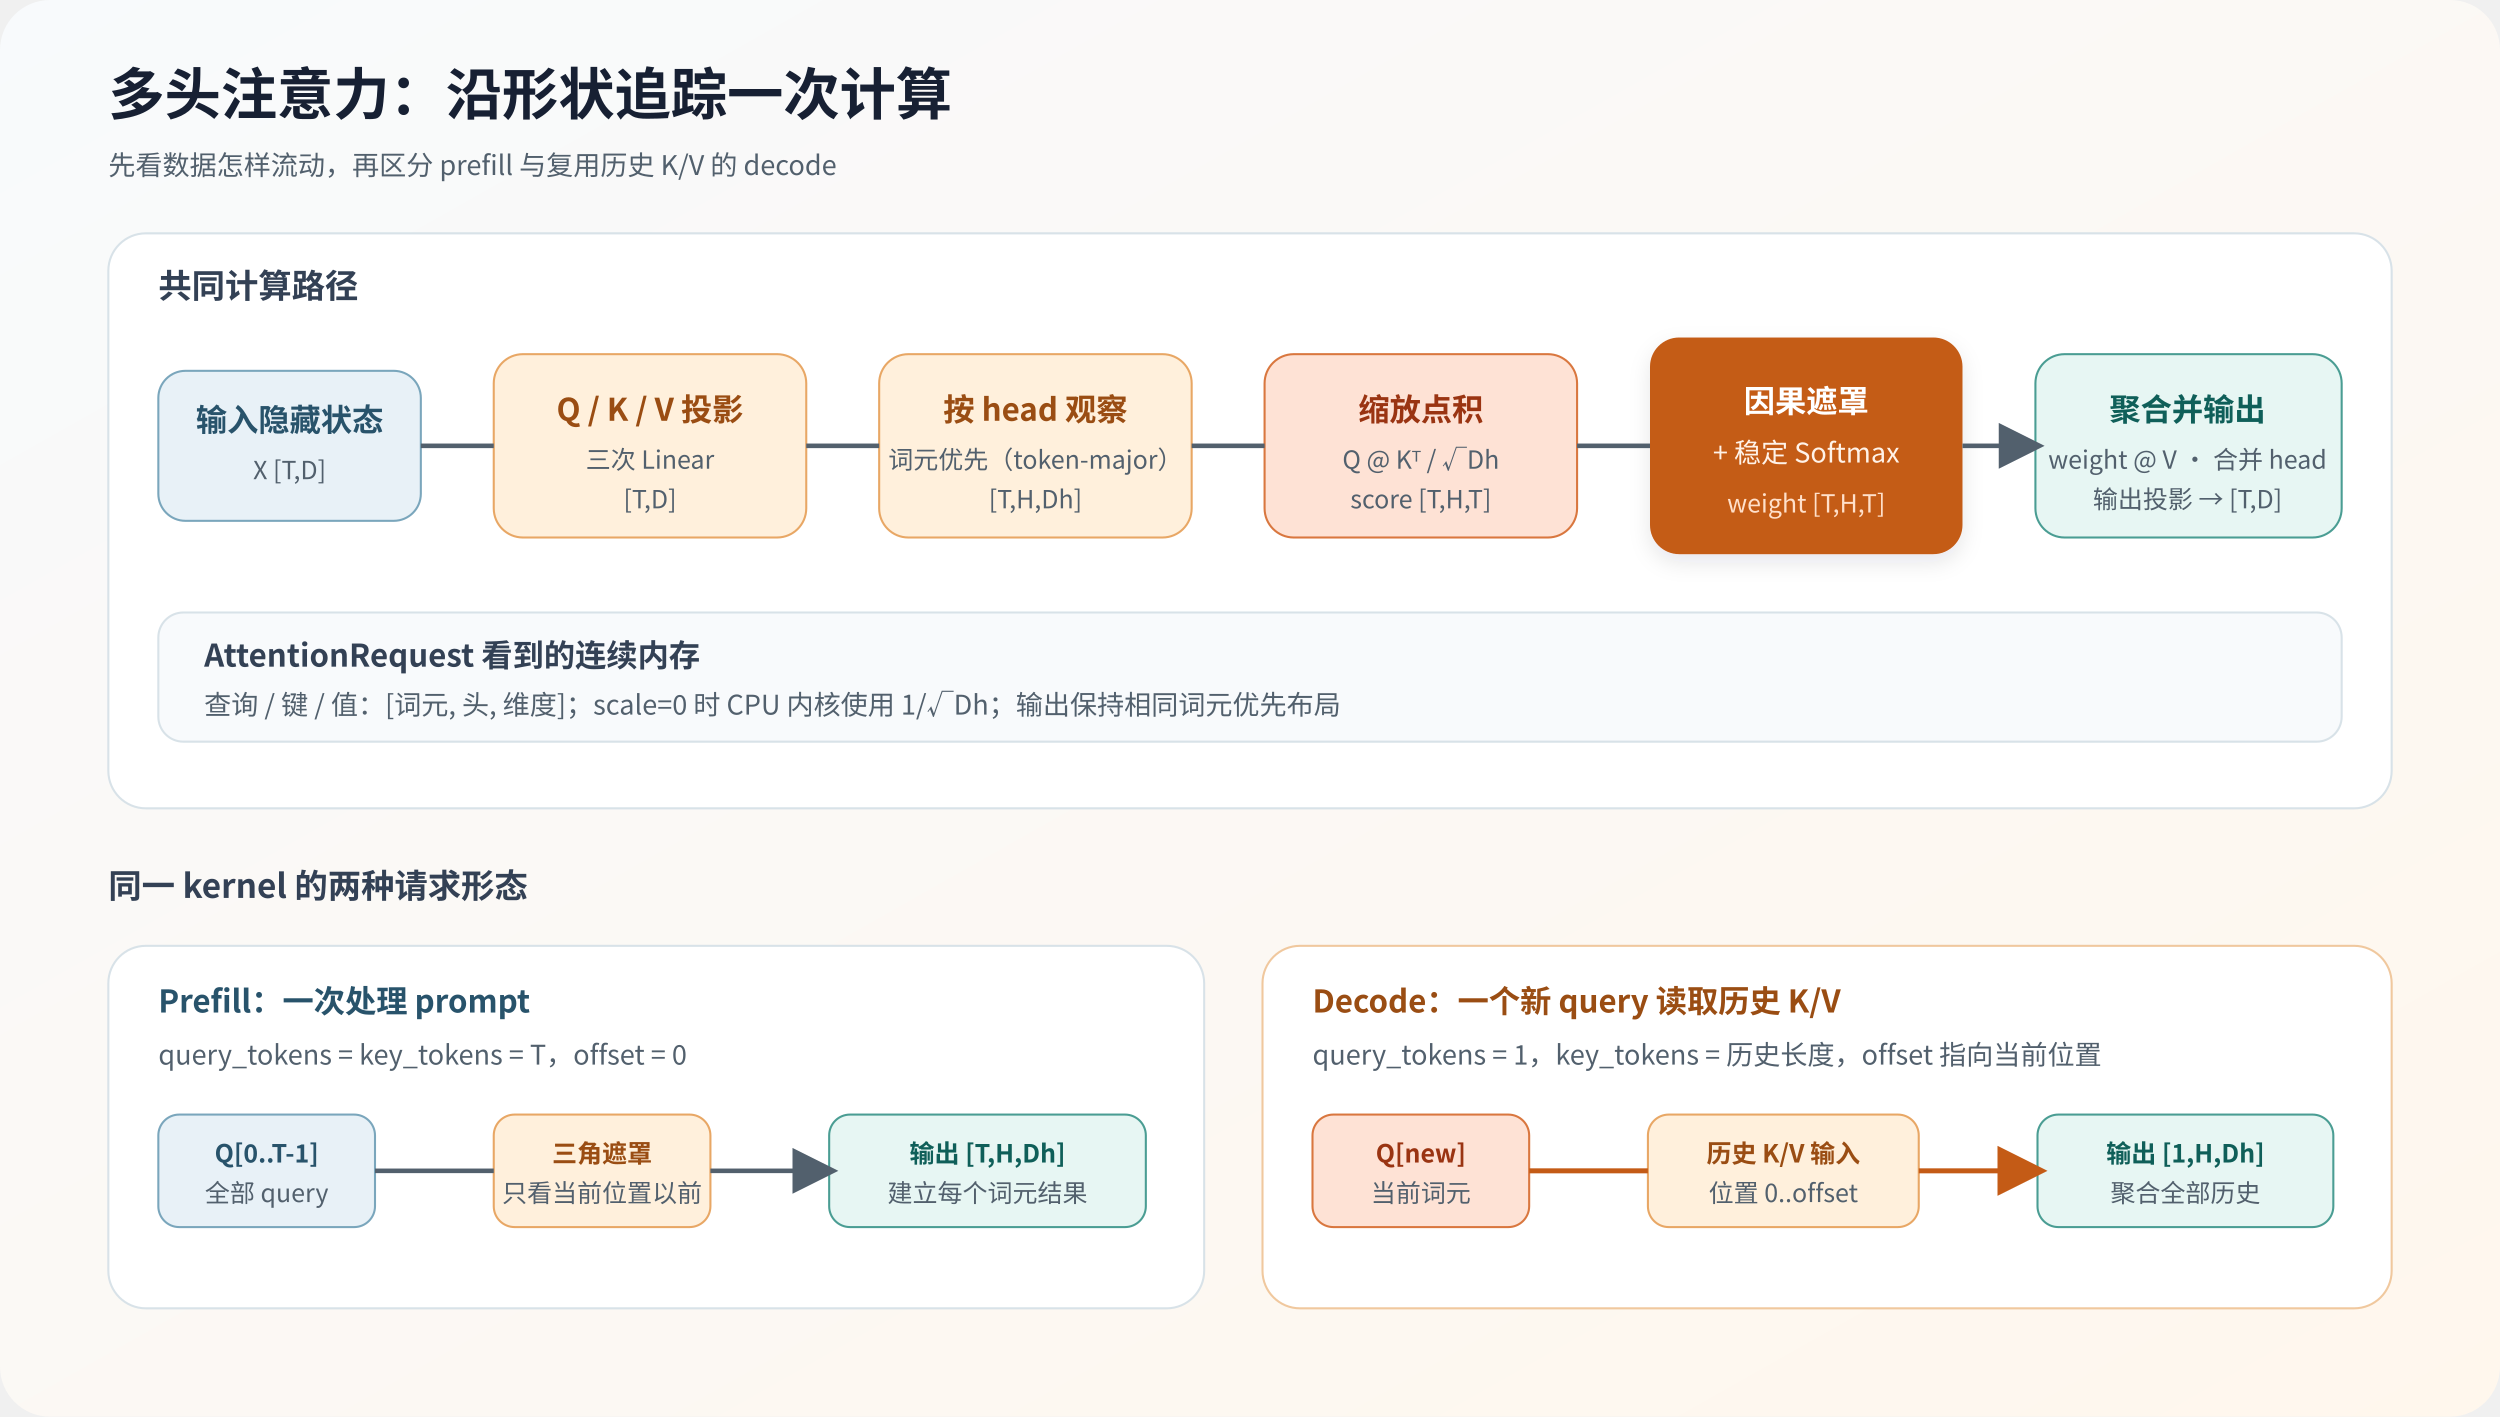
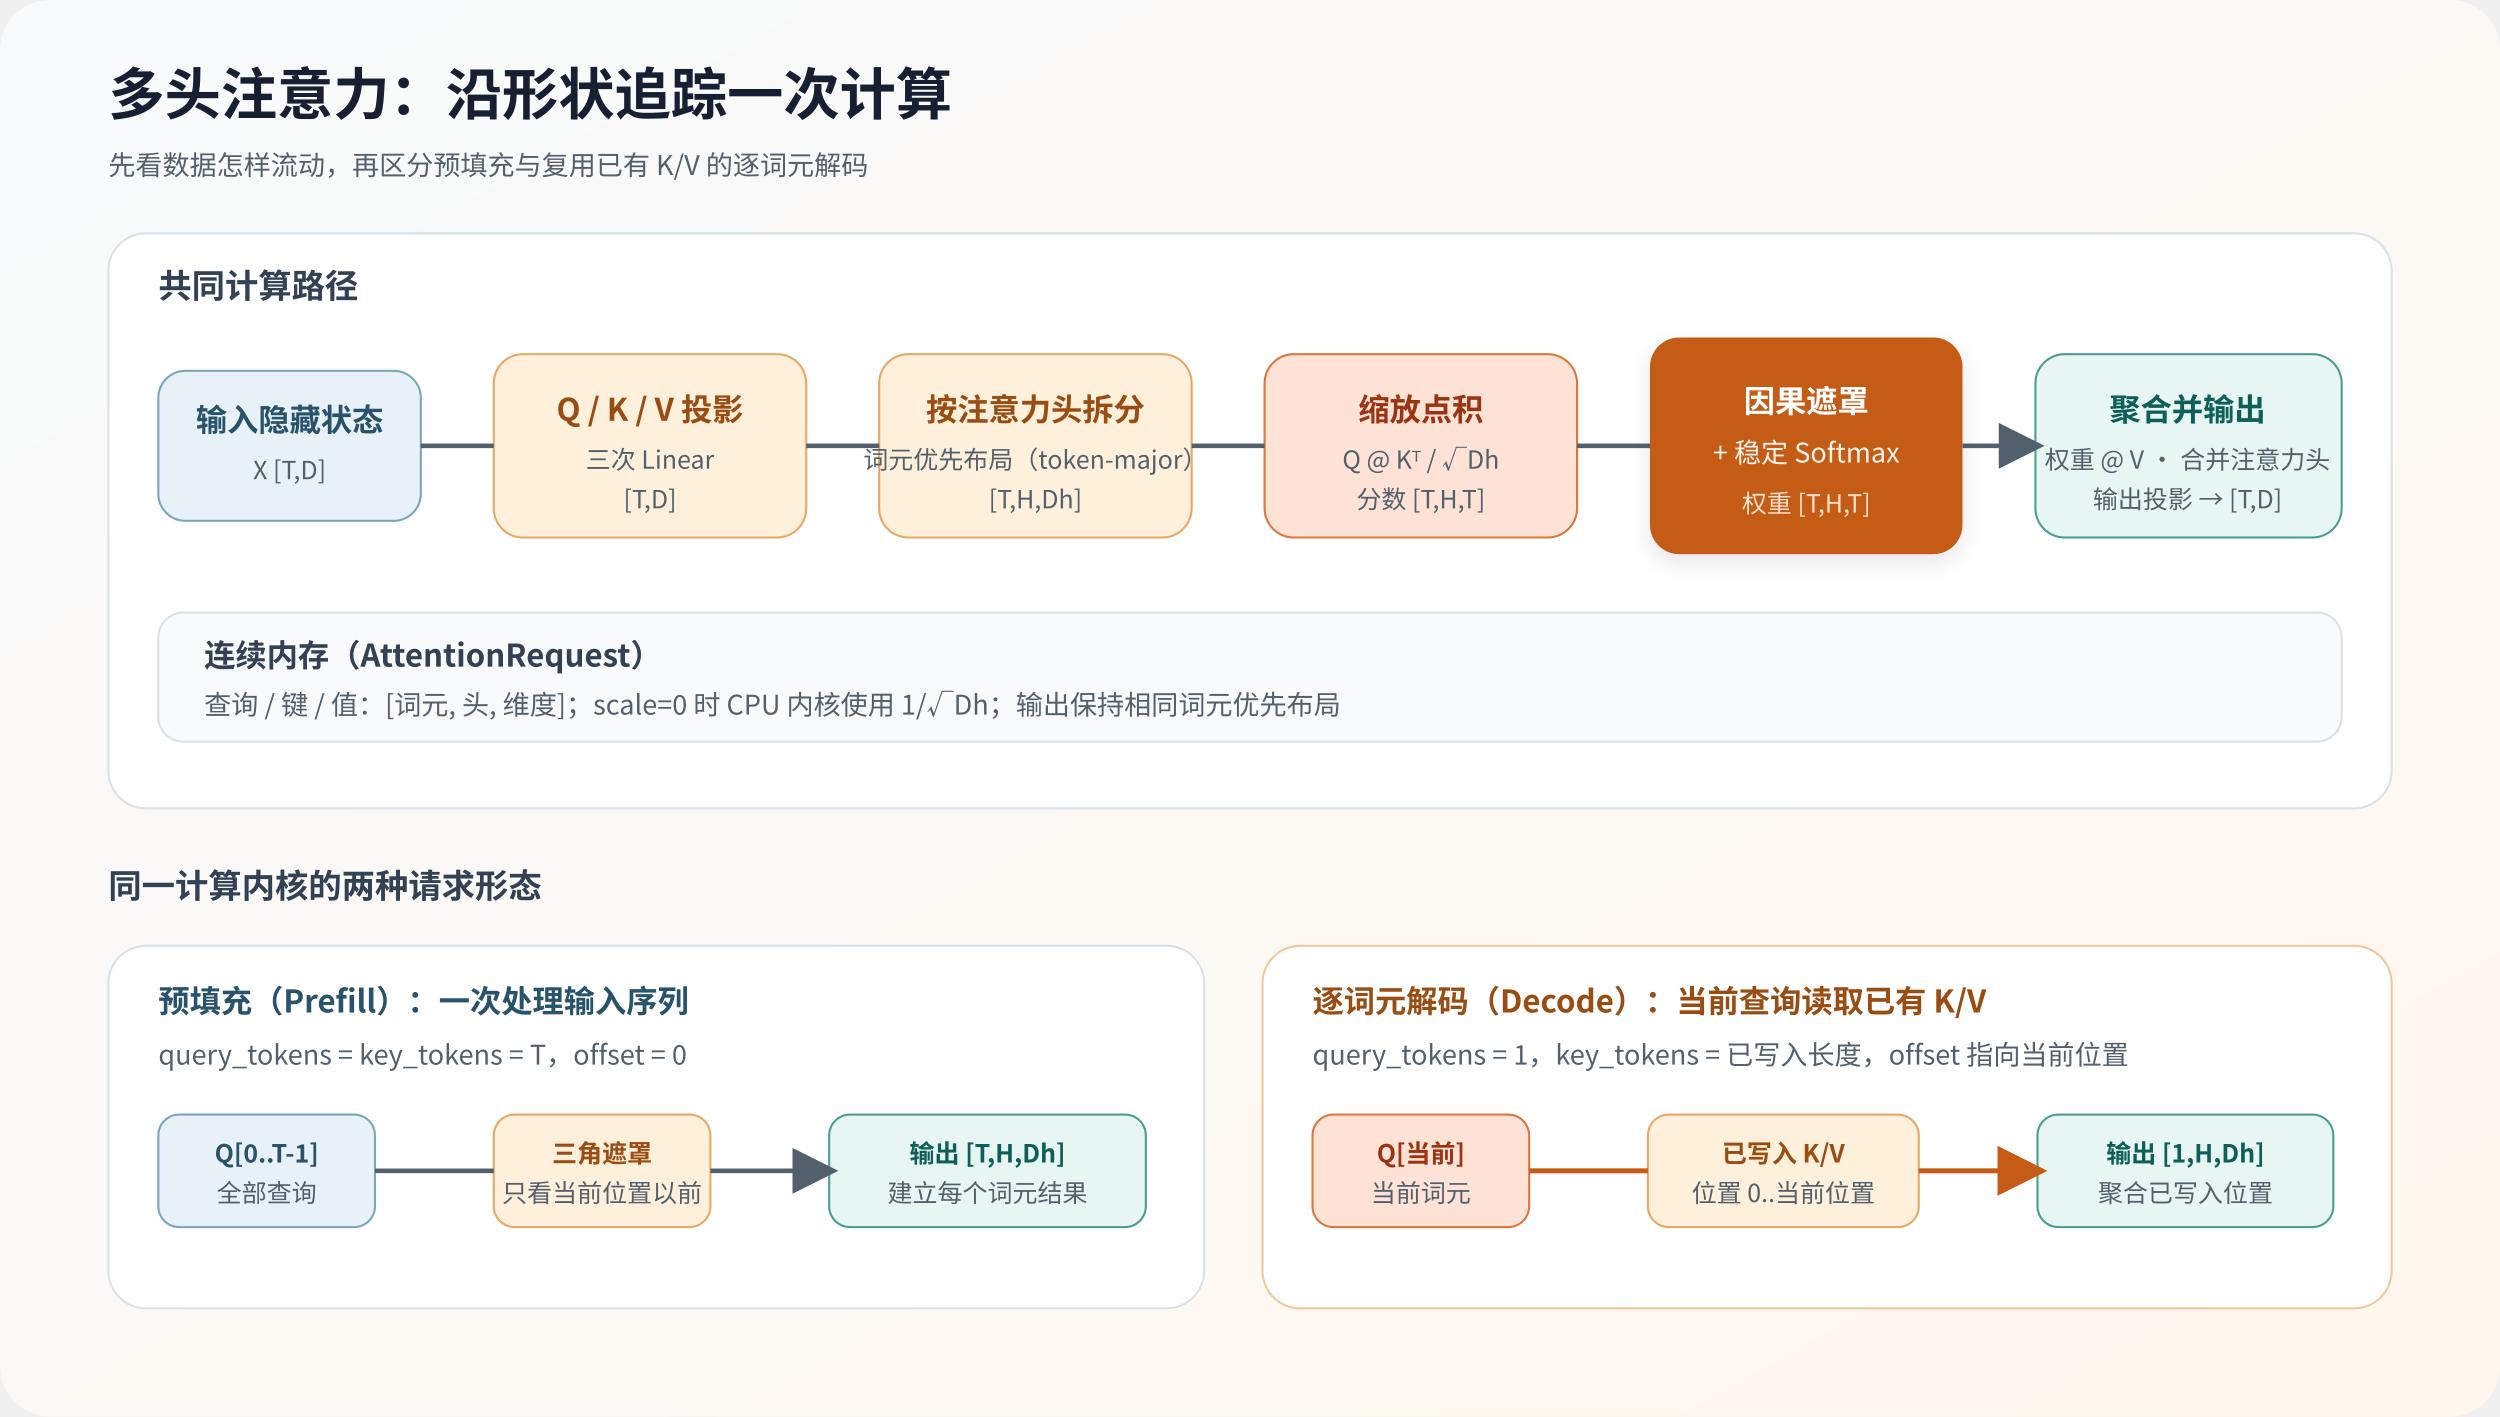
<svg xmlns="http://www.w3.org/2000/svg" viewBox="0 0 1200 680" role="img" aria-labelledby="title desc">
  <defs>
    <style>
      text { font-family: "Noto Sans CJK SC", "Droid Sans Fallback", sans-serif; }
      .heading { font-size: 27px; font-weight: 700; fill: #172033; }
      .section { font-size: 16px; font-weight: 700; fill: #334155; }
      .node-title { font-size: 15px; font-weight: 700; }
      .node-sub { font-size: 12px; fill: #52606d; }
      .note { font-size: 13px; fill: #52606d; }
      .arrow { fill: none; stroke: #52606d; stroke-width: 2.2; marker-end: url(#arrow); }
      .orange-arrow { fill: none; stroke: #c45b16; stroke-width: 2.4; marker-end: url(#arrow-orange); }
    </style>
    <linearGradient id="background" x1="0" y1="0" x2="1" y2="1">
      <stop offset="0" stop-color="#f8fafc" />
      <stop offset="1" stop-color="#fff7ed" />
    </linearGradient>
    <marker id="arrow" markerWidth="10" markerHeight="10" refX="8" refY="5" orient="auto">
      <path d="M0 0L10 5L0 10Z" fill="#52606d" />
    </marker>
    <marker id="arrow-orange" markerWidth="10" markerHeight="10" refX="8" refY="5" orient="auto">
      <path d="M0 0L10 5L0 10Z" fill="#c45b16" />
    </marker>
    <filter id="shadow" x="-10%" y="-10%" width="120%" height="130%">
      <feDropShadow dx="0" dy="4" stdDeviation="5" flood-color="#0f172a" flood-opacity="0.10" />
    </filter>
  </defs>
  <rect width="1200" height="680" rx="24" fill="url(#background)" />
  <text x="52" y="55" class="heading">多头注意力：沿形状追踪一次计算</text>
-   <text x="52" y="84" class="note">先看数据怎样流动，再区分 prefill 与复用历史 K/V 的 decode</text>
+   <text x="52" y="84" class="note">先看数据怎样流动，再区分预填充与复用已有 K/V 的逐词元解码</text>
  <rect x="52" y="112" width="1096" height="276" rx="18" fill="#ffffff" stroke="#d8e2e8" />
  <text x="76" y="143" class="section">共同计算路径</text>
  <g text-anchor="middle">
    <rect x="76" y="178" width="126" height="72" rx="13" fill="#e8f1f7" stroke="#7aa6bc" />
    <text x="139" y="207" class="node-title" fill="#28536b">输入隐藏状态</text>
    <text x="139" y="230" class="node-sub">X [T,D]</text>
    <rect x="237" y="170" width="150" height="88" rx="14" fill="#fff0dc" stroke="#e8a765" />
    <text x="312" y="202" class="node-title" fill="#9a4d13">Q / K / V 投影</text>
    <text x="312" y="225" class="node-sub">三次 Linear</text>
    <text x="312" y="244" class="node-sub">[T,D]</text>
    <rect x="422" y="170" width="150" height="88" rx="14" fill="#fff0dc" stroke="#e8a765" />
-     <text x="497" y="202" class="node-title" fill="#9a4d13">按 head 观察</text>
-     <text x="497" y="225" class="node-sub">词元优先（token-major）</text>
+     <text x="497" y="202" class="node-title" fill="#9a4d13">按注意力头拆分</text>
+     <text x="497" y="225" class="node-sub">词元优先布局（token-major）</text>
    <text x="497" y="244" class="node-sub">[T,H,Dh]</text>
    <rect x="607" y="170" width="150" height="88" rx="14" fill="#fee2d5" stroke="#d9773f" />
    <text x="682" y="202" class="node-title" fill="#9a3412">缩放点积</text>
    <text x="682" y="225" class="node-sub">Q @ Kᵀ / √Dh</text>
-     <text x="682" y="244" class="node-sub">score [T,H,T]</text>
+     <text x="682" y="244" class="node-sub">分数 [T,H,T]</text>
    <rect x="792" y="162" width="150" height="104" rx="14" fill="#c45b16" filter="url(#shadow)" />
    <text x="867" y="198" class="node-title" fill="#ffffff">因果遮罩</text>
    <text x="867" y="222" font-size="13" fill="#fff2e8">+ 稳定 Softmax</text>
-     <text x="867" y="246" font-size="12" fill="#ffe0ca">weight [T,H,T]</text>
+     <text x="867" y="246" font-size="12" fill="#ffe0ca">权重 [T,H,T]</text>
    <rect x="977" y="170" width="147" height="88" rx="14" fill="#e7f6f3" stroke="#4a9d93" />
    <text x="1050" y="202" class="node-title" fill="#0f5f59">聚合并输出</text>
-     <text x="1050" y="225" class="node-sub">weight @ V · 合并 head</text>
+     <text x="1050" y="225" class="node-sub">权重 @ V · 合并注意力头</text>
    <text x="1050" y="244" class="node-sub">输出投影 → [T,D]</text>
  </g>
  <path d="M202 214H237M387 214H422M572 214H607M757 214H792M942 214H977" class="arrow" />
  <rect x="76" y="294" width="1048" height="62" rx="12" fill="#f8fafc" stroke="#d8e2e8" />
-   <text x="98" y="320" class="node-title" fill="#334155">AttentionRequest 看到的连续内存</text>
+   <text x="98" y="320" class="node-title" fill="#334155">连续内存（AttentionRequest）</text>
  <text x="98" y="343" class="note">查询 / 键 / 值：[词元, 头, 维度]；scale=0 时 CPU 内核使用 1/√Dh；输出保持相同词元优先布局</text>
-   <text x="52" y="431" class="section">同一 kernel 的两种请求形态</text>
+   <text x="52" y="431" class="section">同一计算内核的两种请求形态</text>
  <rect x="52" y="454" width="526" height="174" rx="18" fill="#ffffff" stroke="#d8e2e8" />
-   <text x="76" y="486" class="node-title" fill="#28536b">Prefill：一次处理 prompt</text>
+   <text x="76" y="486" class="node-title" fill="#28536b">预填充（Prefill）：一次处理输入序列</text>
  <text x="76" y="511" class="note">query_tokens = key_tokens = T，offset = 0</text>
  <g text-anchor="middle" font-size="12">
    <rect x="76" y="535" width="104" height="54" rx="10" fill="#e8f1f7" stroke="#7aa6bc" />
    <text x="128" y="558" fill="#28536b" font-weight="700">Q[0..T-1]</text>
-     <text x="128" y="577" fill="#52606d">全部 query</text>
+     <text x="128" y="577" fill="#52606d">全部查询</text>
    <rect x="237" y="535" width="104" height="54" rx="10" fill="#fff0dc" stroke="#e8a765" />
    <text x="289" y="558" fill="#9a4d13" font-weight="700">三角遮罩</text>
    <text x="289" y="577" fill="#52606d">只看当前位置以前</text>
    <rect x="398" y="535" width="152" height="54" rx="10" fill="#e7f6f3" stroke="#4a9d93" />
    <text x="474" y="558" fill="#0f5f59" font-weight="700">输出 [T,H,Dh]</text>
    <text x="474" y="577" fill="#52606d">建立每个词元结果</text>
  </g>
  <path d="M180 562H237M341 562H398" class="arrow" />
  <rect x="606" y="454" width="542" height="174" rx="18" fill="#ffffff" stroke="#f0c89e" />
-   <text x="630" y="486" class="node-title" fill="#9a4d13">Decode：一个新 query 读取历史 K/V</text>
-   <text x="630" y="511" class="note">query_tokens = 1，key_tokens = 历史长度，offset 指向当前位置</text>
+   <text x="630" y="486" class="node-title" fill="#9a4d13">逐词元解码（Decode）：当前查询读取已有 K/V</text>
+   <text x="630" y="511" class="note">query_tokens = 1，key_tokens = 已写入长度，offset 指向当前位置</text>
  <g text-anchor="middle" font-size="12">
    <rect x="630" y="535" width="104" height="54" rx="10" fill="#fee2d5" stroke="#d9773f" />
-     <text x="682" y="558" fill="#9a3412" font-weight="700">Q[new]</text>
+     <text x="682" y="558" fill="#9a3412" font-weight="700">Q[当前]</text>
    <text x="682" y="577" fill="#52606d">当前词元</text>
    <rect x="791" y="535" width="130" height="54" rx="10" fill="#fff0dc" stroke="#e8a765" />
-     <text x="856" y="558" fill="#9a4d13" font-weight="700">历史 K/V 输入</text>
-     <text x="856" y="577" fill="#52606d">位置 0..offset</text>
+     <text x="856" y="558" fill="#9a4d13" font-weight="700">已写入 K/V</text>
+     <text x="856" y="577" fill="#52606d">位置 0..当前位置</text>
    <rect x="978" y="535" width="142" height="54" rx="10" fill="#e7f6f3" stroke="#4a9d93" />
    <text x="1049" y="558" fill="#0f5f59" font-weight="700">输出 [1,H,Dh]</text>
-     <text x="1049" y="577" fill="#52606d">聚合全部历史</text>
+     <text x="1049" y="577" fill="#52606d">聚合已写入位置</text>
  </g>
  <path d="M734 562H791M921 562H978" class="orange-arrow" />
</svg>
